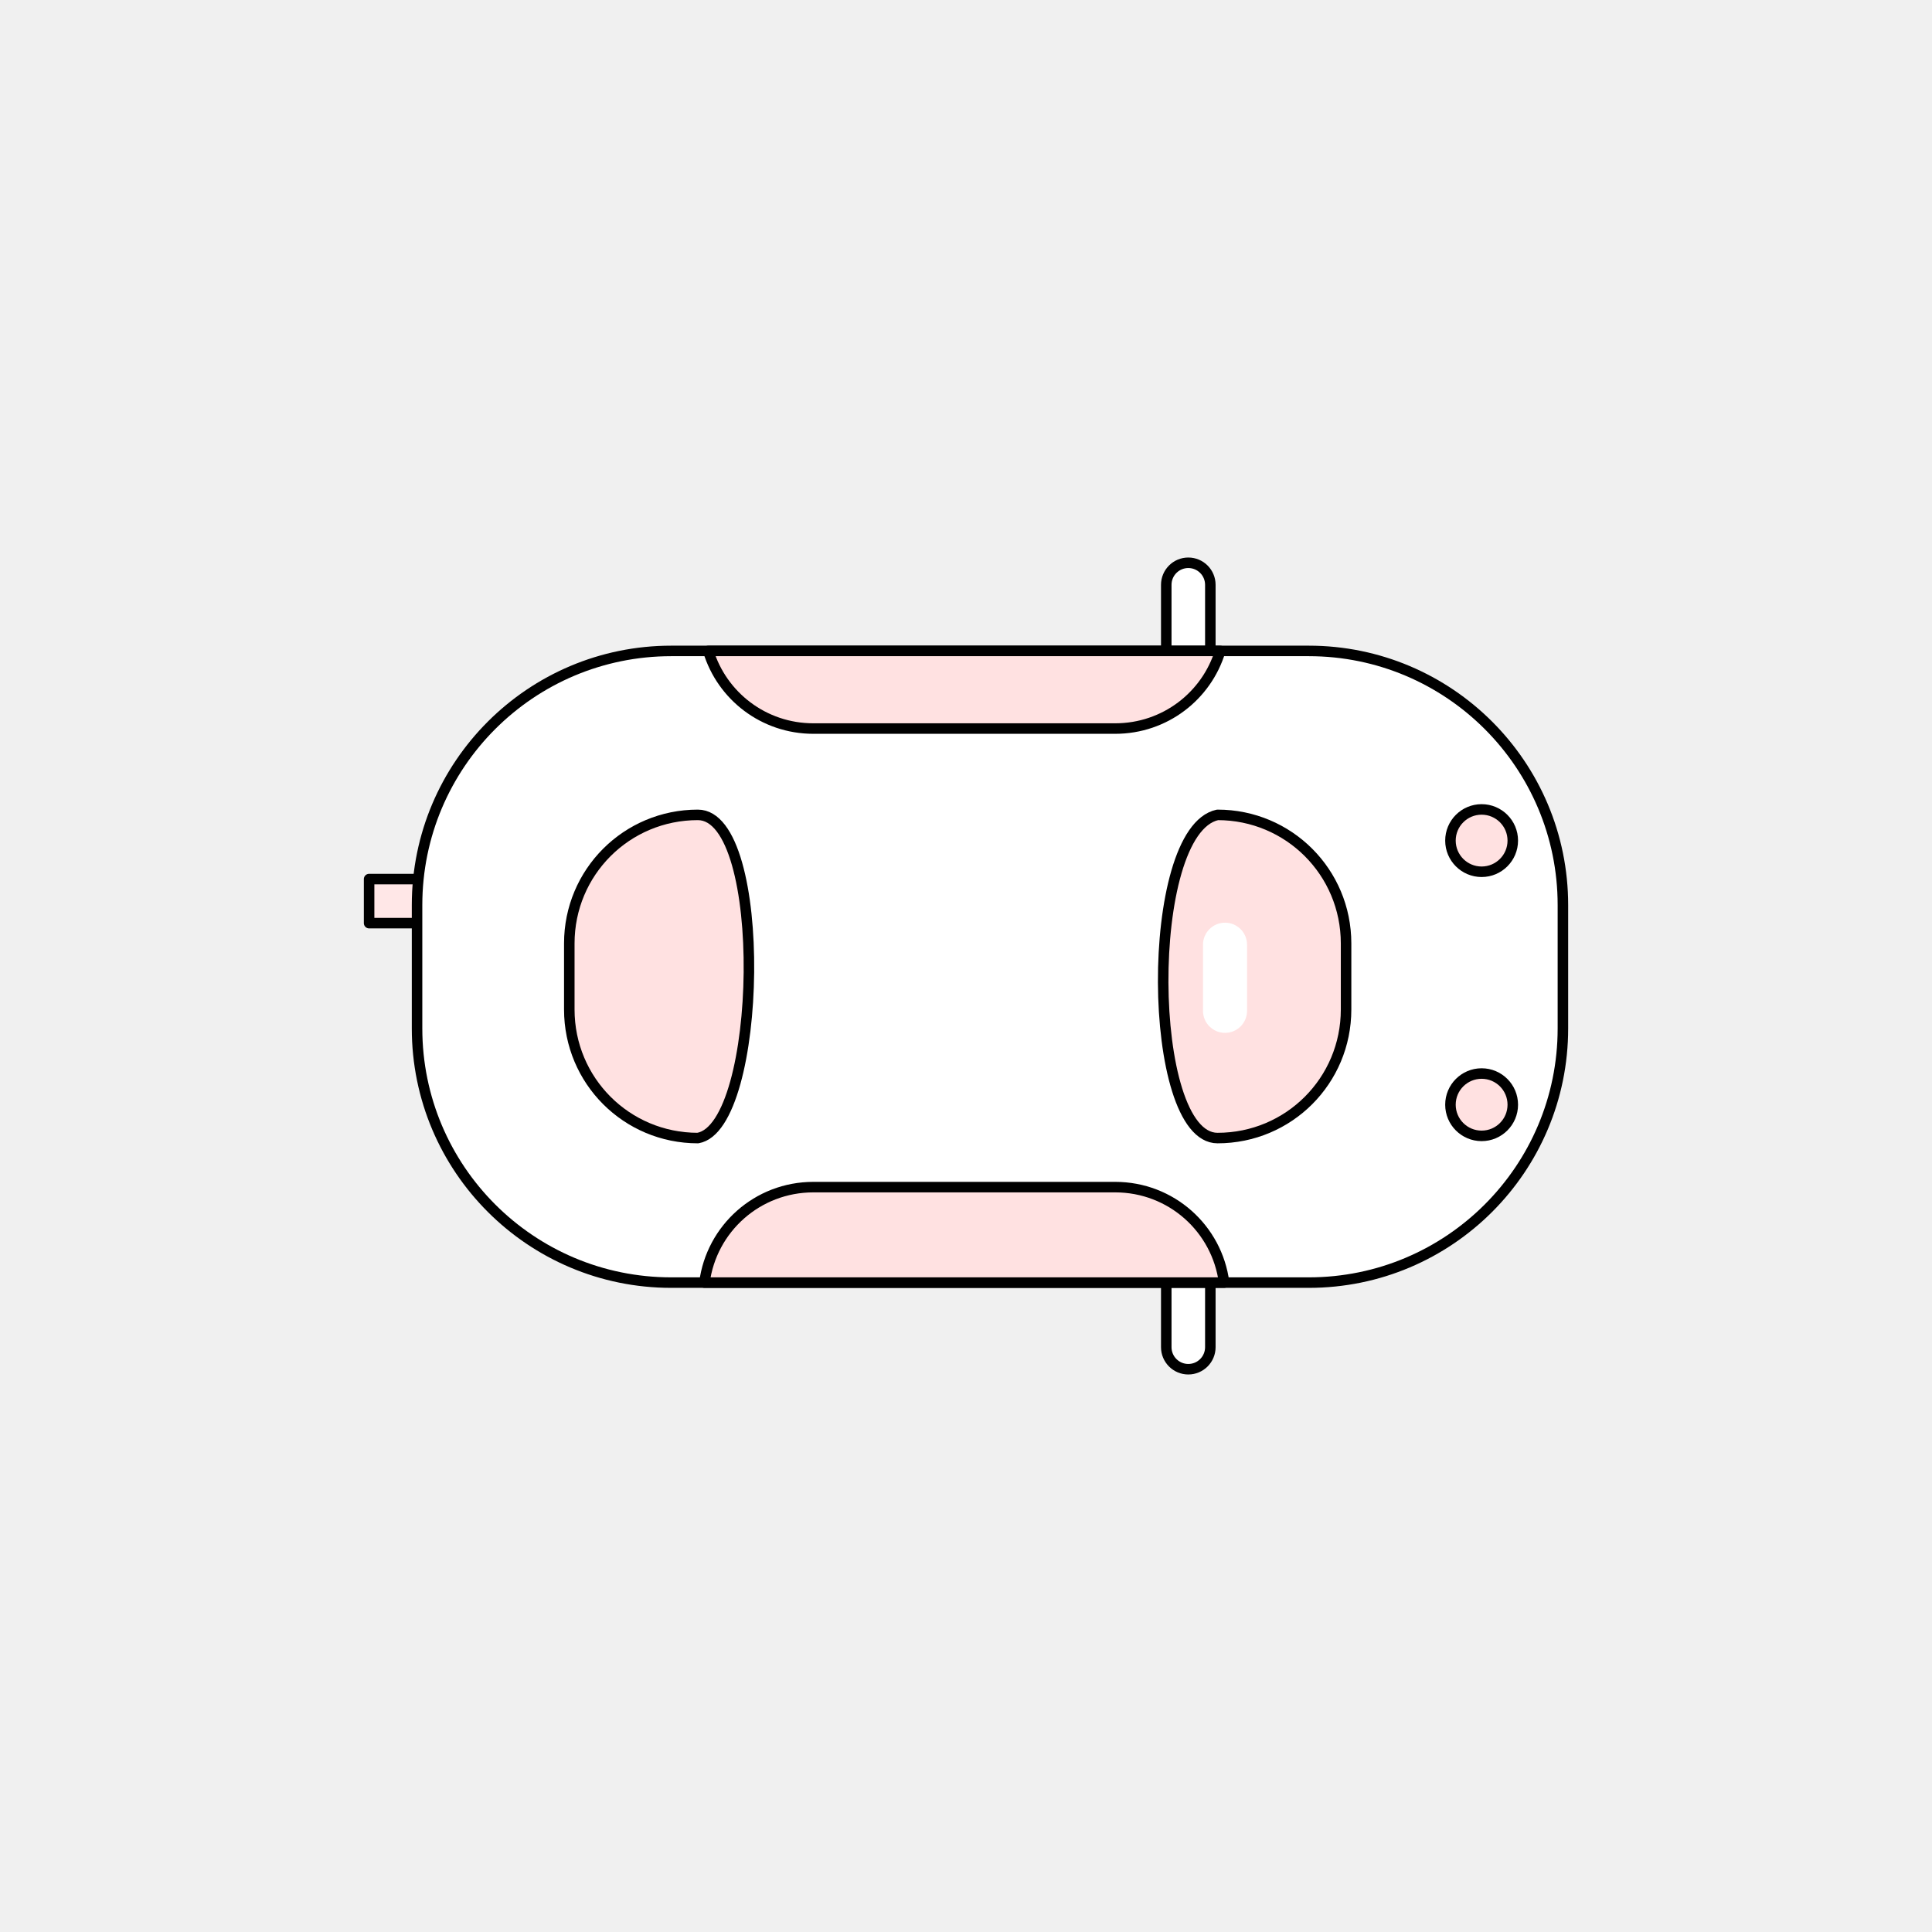
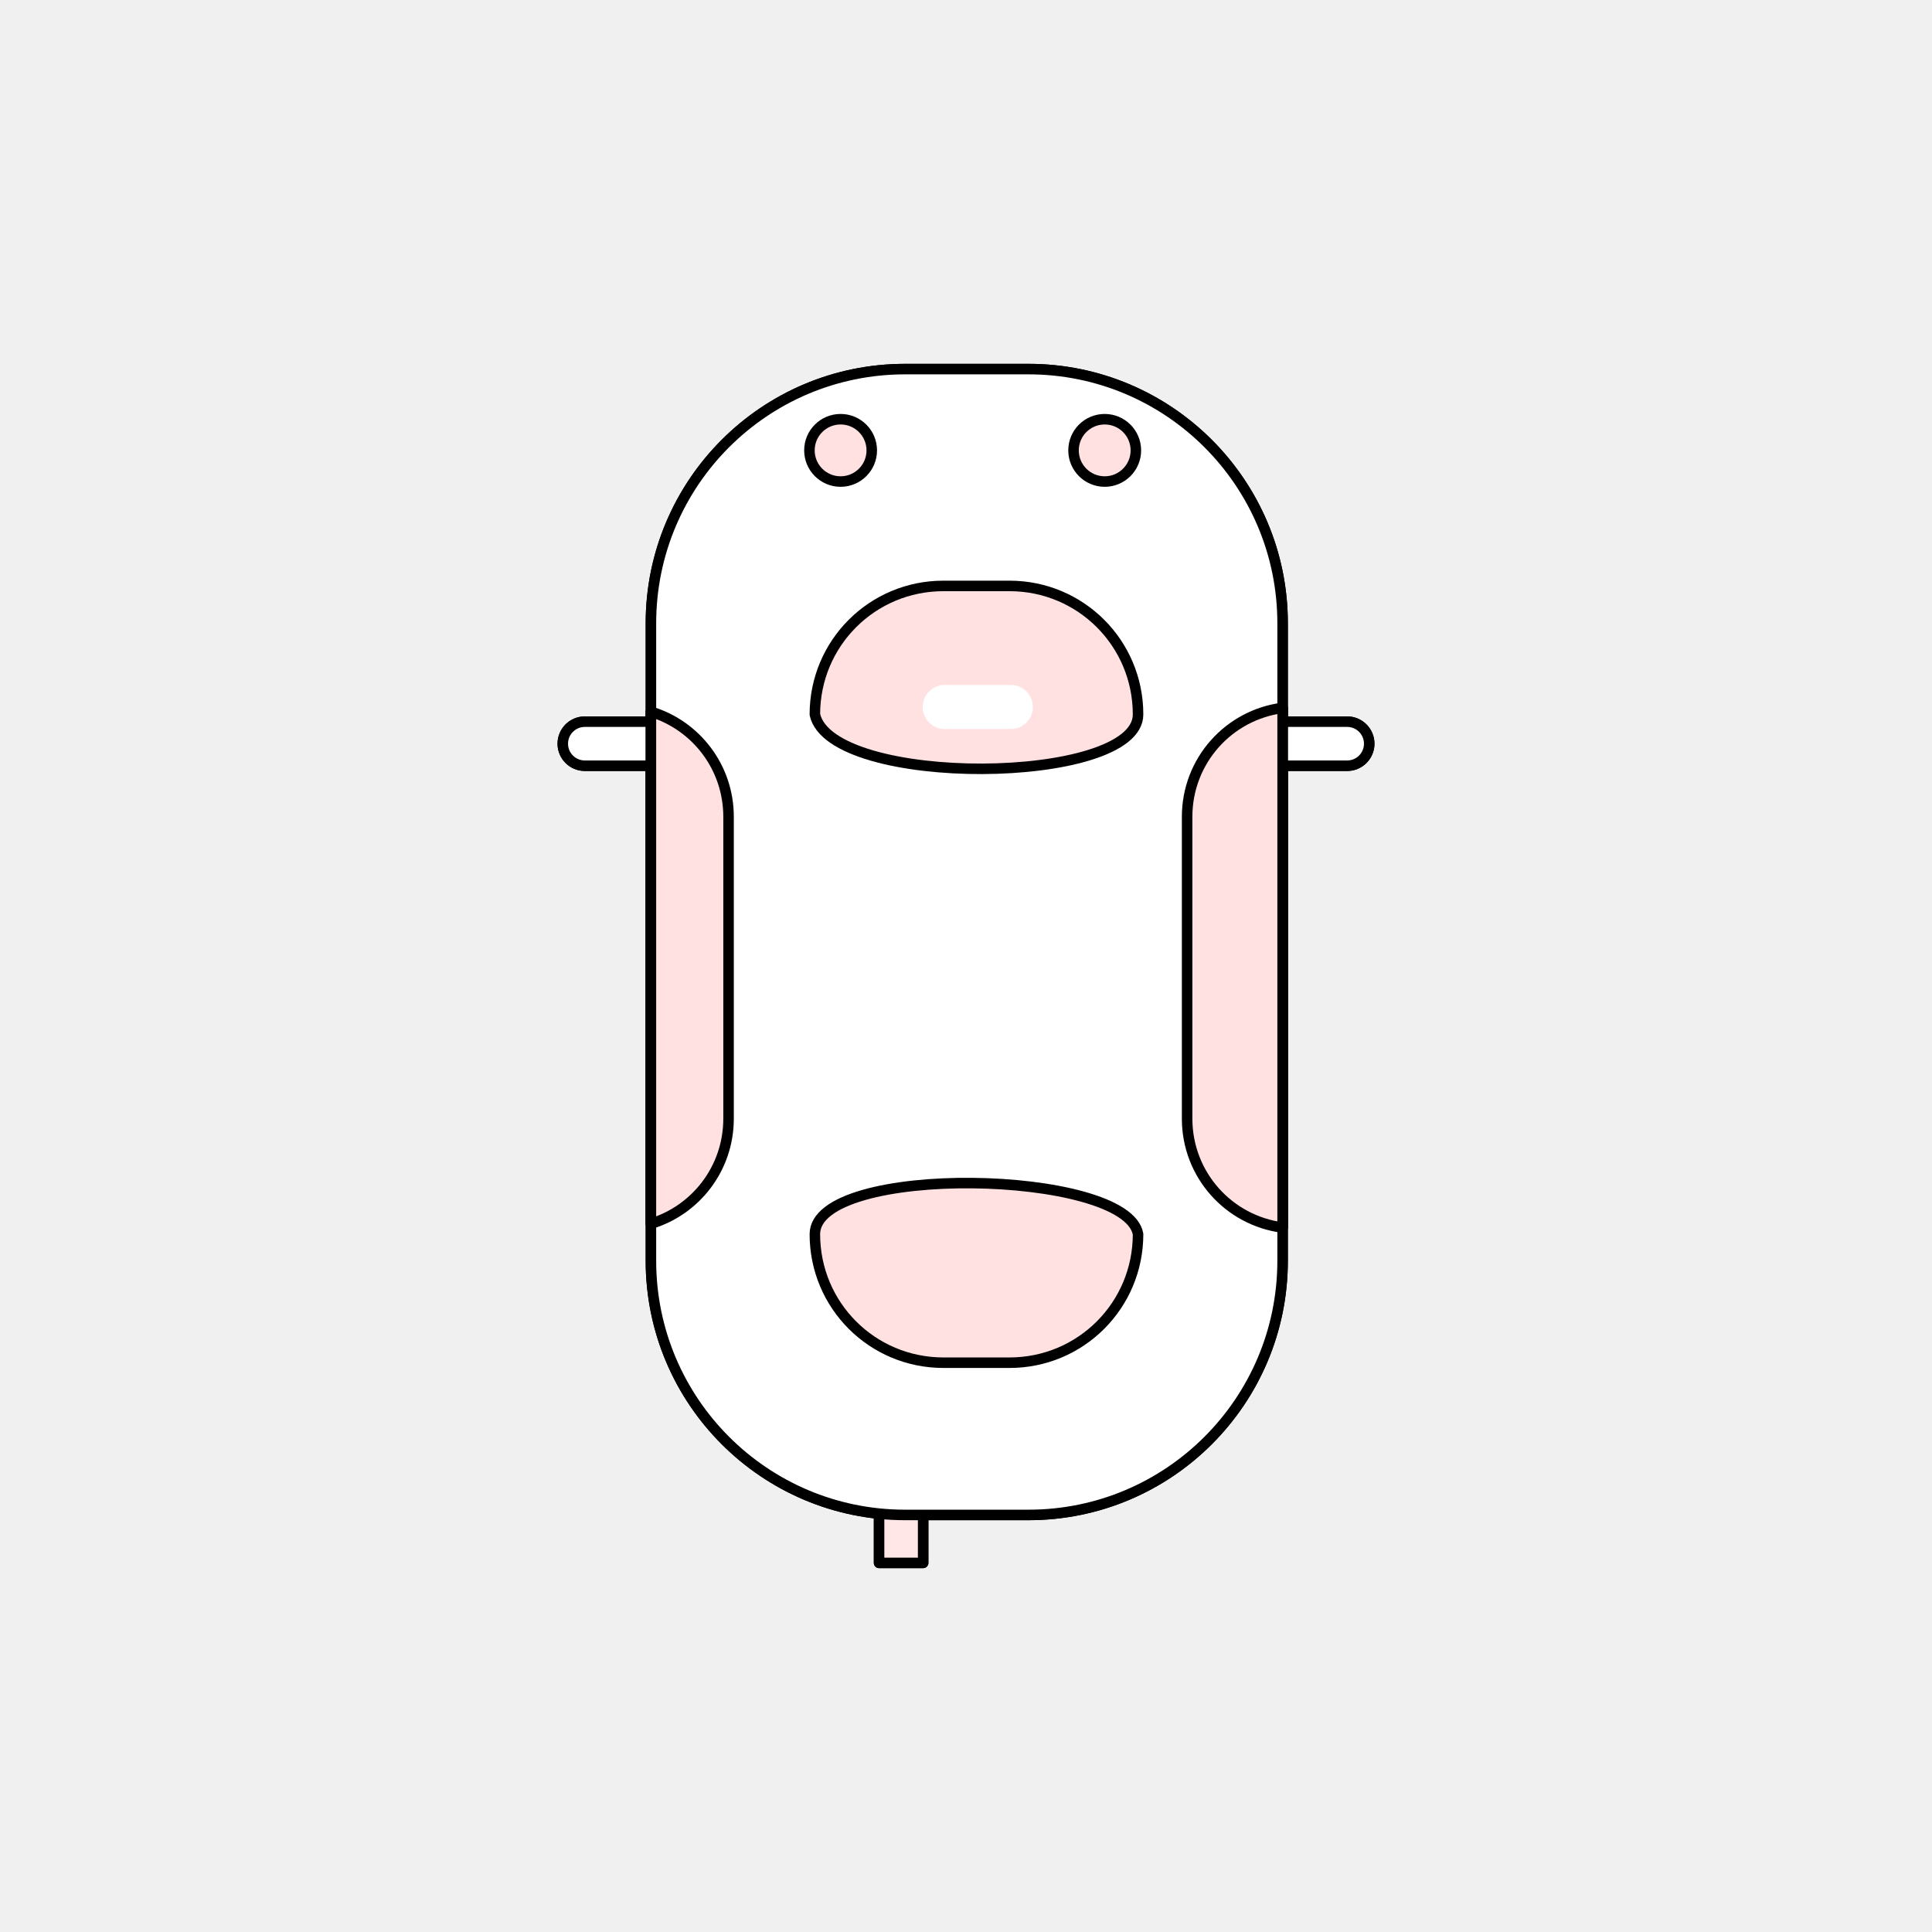
<svg xmlns="http://www.w3.org/2000/svg" width="120mm" height="120mm" viewBox="0 0 120 120" version="1.1" id="svg1">
  <defs id="defs1" />
  <g id="layer1">
-     <rect style="fill:#ffffff;stroke:#000000;stroke-width:0.653;stroke-linecap:round;stroke-linejoin:round" id="rect9" width="2.737" height="7.756" x="72.439" y="77.289" ry="1.369" />
-     <rect style="fill:#ffffff;stroke:#000000;stroke-width:0.653;stroke-linecap:round;stroke-linejoin:round" id="rect8" width="2.737" height="7.756" x="72.439" y="34.955" ry="1.369" />
-     <rect style="fill:#ffe7e7;stroke:#000000;stroke-width:0.653;stroke-linecap:round;stroke-linejoin:round;fill-opacity:1" id="rect11" width="2.737" height="6.843" x="54.601" y="-29.769" ry="0" transform="rotate(90)" />
-     <rect style="fill:#ffffff;stroke:#000000;stroke-width:0.653;stroke-linecap:round;stroke-linejoin:round" id="rect1" width="71.171" height="39.235" x="25.904" y="40.43" ry="15.787" />
-     <path id="rect2" style="fill:#ffe1e1;stroke:#000000;stroke-width:0.653;stroke-linecap:round;stroke-linejoin:round;fill-opacity:1" d="m 75.623,50.613 c 4.423,0 7.984,3.561 7.984,7.984 v 4.106 c 0,4.423 -3.561,7.984 -7.984,7.984 -4.423,0 -4.579,-19.085 0,-20.074 z" />
-     <path id="rect3" style="fill:#ffe1e1;stroke:#000000;stroke-width:0.653;stroke-linecap:round;stroke-linejoin:round;fill-opacity:1" d="m 43.344,50.613 c 4.423,0 4.037,19.379 0,20.074 -4.423,0 -7.984,-3.561 -7.984,-7.984 v -4.106 c 0,-4.423 3.561,-7.984 7.984,-7.984 z" />
-     <path id="rect5" style="fill:#ffe1e1;stroke:#000000;stroke-width:0.653;stroke-linecap:round;stroke-linejoin:round;fill-opacity:1" d="m 50.521,73.734 c -3.478,0 -6.332,2.576 -6.767,5.931 h 32.277 c -0.435,-3.355 -3.288,-5.931 -6.766,-5.931 z" />
-     <path id="rect6" style="fill:#ffe1e1;stroke:#000000;stroke-width:0.653;stroke-linecap:round;stroke-linejoin:round;fill-opacity:1" d="m 43.993,40.43 c 0.851,2.797 3.445,4.822 6.528,4.822 h 18.745 c 3.083,0 5.676,-2.024 6.527,-4.822 z" />
-     <rect style="fill:#ffffff;stroke:none;stroke-width:0.653;stroke-linecap:round;stroke-linejoin:round" id="rect7" width="2.737" height="6.843" x="74.72" y="57.31" ry="1.369" />
-     <circle style="fill:#ffe1e1;stroke:#000000;stroke-width:0.653;stroke-linecap:round;stroke-linejoin:round;fill-opacity:1" id="path11" cx="92.026" cy="52.211" r="1.936" />
-     <circle style="fill:#ffe1e1;stroke:#000000;stroke-width:0.653;stroke-linecap:round;stroke-linejoin:round;fill-opacity:1" id="circle11" cx="92.026" cy="68.615" r="1.936" />
-     <rect style="opacity:0.2;fill:#ffffff;stroke:none;stroke-width:0.283;stroke-linecap:round;stroke-linejoin:round" id="rect4" width="11.936" height="12.581" x="53.779" y="53.502" rx="1.745" ry="3.253" />
+     <g id="g1" transform="rotate(-90,60,60)">
+       <rect style="fill:#ffffff;stroke:#000000;stroke-width:0.653;stroke-linecap:round;stroke-linejoin:round" id="rect9" width="2.737" height="7.756" x="72.439" y="77.289" ry="1.369" />
+       <rect style="fill:#ffffff;stroke:#000000;stroke-width:0.653;stroke-linecap:round;stroke-linejoin:round" id="rect8" width="2.737" height="7.756" x="72.439" y="34.955" ry="1.369" />
+       <rect style="fill:#ffe7e7;fill-opacity:1;stroke:#000000;stroke-width:0.653;stroke-linecap:round;stroke-linejoin:round" id="rect11" width="2.737" height="6.843" x="54.601" y="-29.769" ry="0" transform="rotate(90)" />
+       <rect style="fill:#ffffff;stroke:#000000;stroke-width:0.653;stroke-linecap:round;stroke-linejoin:round" id="rect1" width="71.171" height="39.235" x="25.904" y="40.43" ry="15.787" />
+       <path id="rect2" style="fill:#ffe1e1;fill-opacity:1;stroke:#000000;stroke-width:0.653;stroke-linecap:round;stroke-linejoin:round" d="m 75.623,50.613 c 4.423,0 7.984,3.561 7.984,7.984 v 4.106 c 0,4.423 -3.561,7.984 -7.984,7.984 -4.423,0 -4.579,-19.085 0,-20.074 z" />
+       <path id="rect3" style="fill:#ffe1e1;fill-opacity:1;stroke:#000000;stroke-width:0.653;stroke-linecap:round;stroke-linejoin:round" d="m 43.344,50.613 c 4.423,0 4.037,19.379 0,20.074 -4.423,0 -7.984,-3.561 -7.984,-7.984 v -4.106 c 0,-4.423 3.561,-7.984 7.984,-7.984 z" />
+       <path id="rect5" style="fill:#ffe1e1;fill-opacity:1;stroke:#000000;stroke-width:0.653;stroke-linecap:round;stroke-linejoin:round" d="m 50.521,73.734 c -3.478,0 -6.332,2.576 -6.767,5.931 h 32.277 c -0.435,-3.355 -3.288,-5.931 -6.766,-5.931 z" />
+       <path id="rect6" style="fill:#ffe1e1;fill-opacity:1;stroke:#000000;stroke-width:0.653;stroke-linecap:round;stroke-linejoin:round" d="m 43.993,40.43 c 0.851,2.797 3.445,4.822 6.528,4.822 h 18.745 c 3.083,0 5.676,-2.024 6.527,-4.822 z" />
+       <rect style="fill:#ffffff;stroke:none;stroke-width:0.653;stroke-linecap:round;stroke-linejoin:round" id="rect7" width="2.737" height="6.843" x="74.72" y="57.31" ry="1.369" />
+       <circle style="fill:#ffe1e1;fill-opacity:1;stroke:#000000;stroke-width:0.653;stroke-linecap:round;stroke-linejoin:round" id="path11" cx="92.026" cy="52.211" r="1.936" />
+       <circle style="fill:#ffe1e1;fill-opacity:1;stroke:#000000;stroke-width:0.653;stroke-linecap:round;stroke-linejoin:round" id="circle11" cx="92.026" cy="68.615" r="1.936" />
+       <rect style="opacity:0.2;fill:#ffffff;stroke:none;stroke-width:0.283;stroke-linecap:round;stroke-linejoin:round" id="rect4" width="11.936" height="12.581" x="53.779" y="53.502" rx="1.745" ry="3.253" />
+     </g>
+     <g id="g18" transform="rotate(-90,60,60)">
+       <rect style="fill:#ffffff;stroke:#000000;stroke-width:0.653;stroke-linecap:round;stroke-linejoin:round" id="rect10" width="2.737" height="7.756" x="72.439" y="77.289" ry="1.369" />
+       <rect style="fill:#ffffff;stroke:#000000;stroke-width:0.653;stroke-linecap:round;stroke-linejoin:round" id="rect12" width="2.737" height="7.756" x="72.439" y="34.955" ry="1.369" />
+       <rect style="fill:#ffe7e7;fill-opacity:1;stroke:#000000;stroke-width:0.653;stroke-linecap:round;stroke-linejoin:round" id="rect13" width="2.737" height="6.843" x="54.601" y="-29.769" ry="0" transform="rotate(90)" />
+       <rect style="fill:#ffffff;stroke:#000000;stroke-width:0.653;stroke-linecap:round;stroke-linejoin:round" id="rect14" width="71.171" height="39.235" x="25.904" y="40.43" ry="15.787" />
+       <path id="path14" style="fill:#ffe1e1;fill-opacity:1;stroke:#000000;stroke-width:0.653;stroke-linecap:round;stroke-linejoin:round" d="m 75.623,50.613 c 4.423,0 7.984,3.561 7.984,7.984 v 4.106 c 0,4.423 -3.561,7.984 -7.984,7.984 -4.423,0 -4.579,-19.085 0,-20.074 z" />
+       <path id="path15" style="fill:#ffe1e1;fill-opacity:1;stroke:#000000;stroke-width:0.653;stroke-linecap:round;stroke-linejoin:round" d="m 43.344,50.613 c 4.423,0 4.037,19.379 0,20.074 -4.423,0 -7.984,-3.561 -7.984,-7.984 v -4.106 c 0,-4.423 3.561,-7.984 7.984,-7.984 z" />
+       <path id="path16" style="fill:#ffe1e1;fill-opacity:1;stroke:#000000;stroke-width:0.653;stroke-linecap:round;stroke-linejoin:round" d="m 50.521,73.734 c -3.478,0 -6.332,2.576 -6.767,5.931 h 32.277 c -0.435,-3.355 -3.288,-5.931 -6.766,-5.931 z" />
+       <path id="path17" style="fill:#ffe1e1;fill-opacity:1;stroke:#000000;stroke-width:0.653;stroke-linecap:round;stroke-linejoin:round" d="m 43.993,40.43 c 0.851,2.797 3.445,4.822 6.528,4.822 h 18.745 c 3.083,0 5.676,-2.024 6.527,-4.822 z" />
+       <rect style="fill:#ffffff;stroke:none;stroke-width:0.653;stroke-linecap:round;stroke-linejoin:round" id="rect17" width="2.737" height="6.843" x="74.72" y="57.31" ry="1.369" />
+       <circle style="fill:#ffe1e1;fill-opacity:1;stroke:#000000;stroke-width:0.653;stroke-linecap:round;stroke-linejoin:round" id="circle17" cx="92.026" cy="52.211" r="1.936" />
+       <circle style="fill:#ffe1e1;fill-opacity:1;stroke:#000000;stroke-width:0.653;stroke-linecap:round;stroke-linejoin:round" id="circle18" cx="92.026" cy="68.615" r="1.936" />
+       <rect style="opacity:0.2;fill:#ffffff;stroke:none;stroke-width:0.283;stroke-linecap:round;stroke-linejoin:round" id="rect18" width="11.936" height="12.581" x="53.779" y="53.502" rx="1.745" ry="3.253" />
+     </g>
  </g>
</svg>
